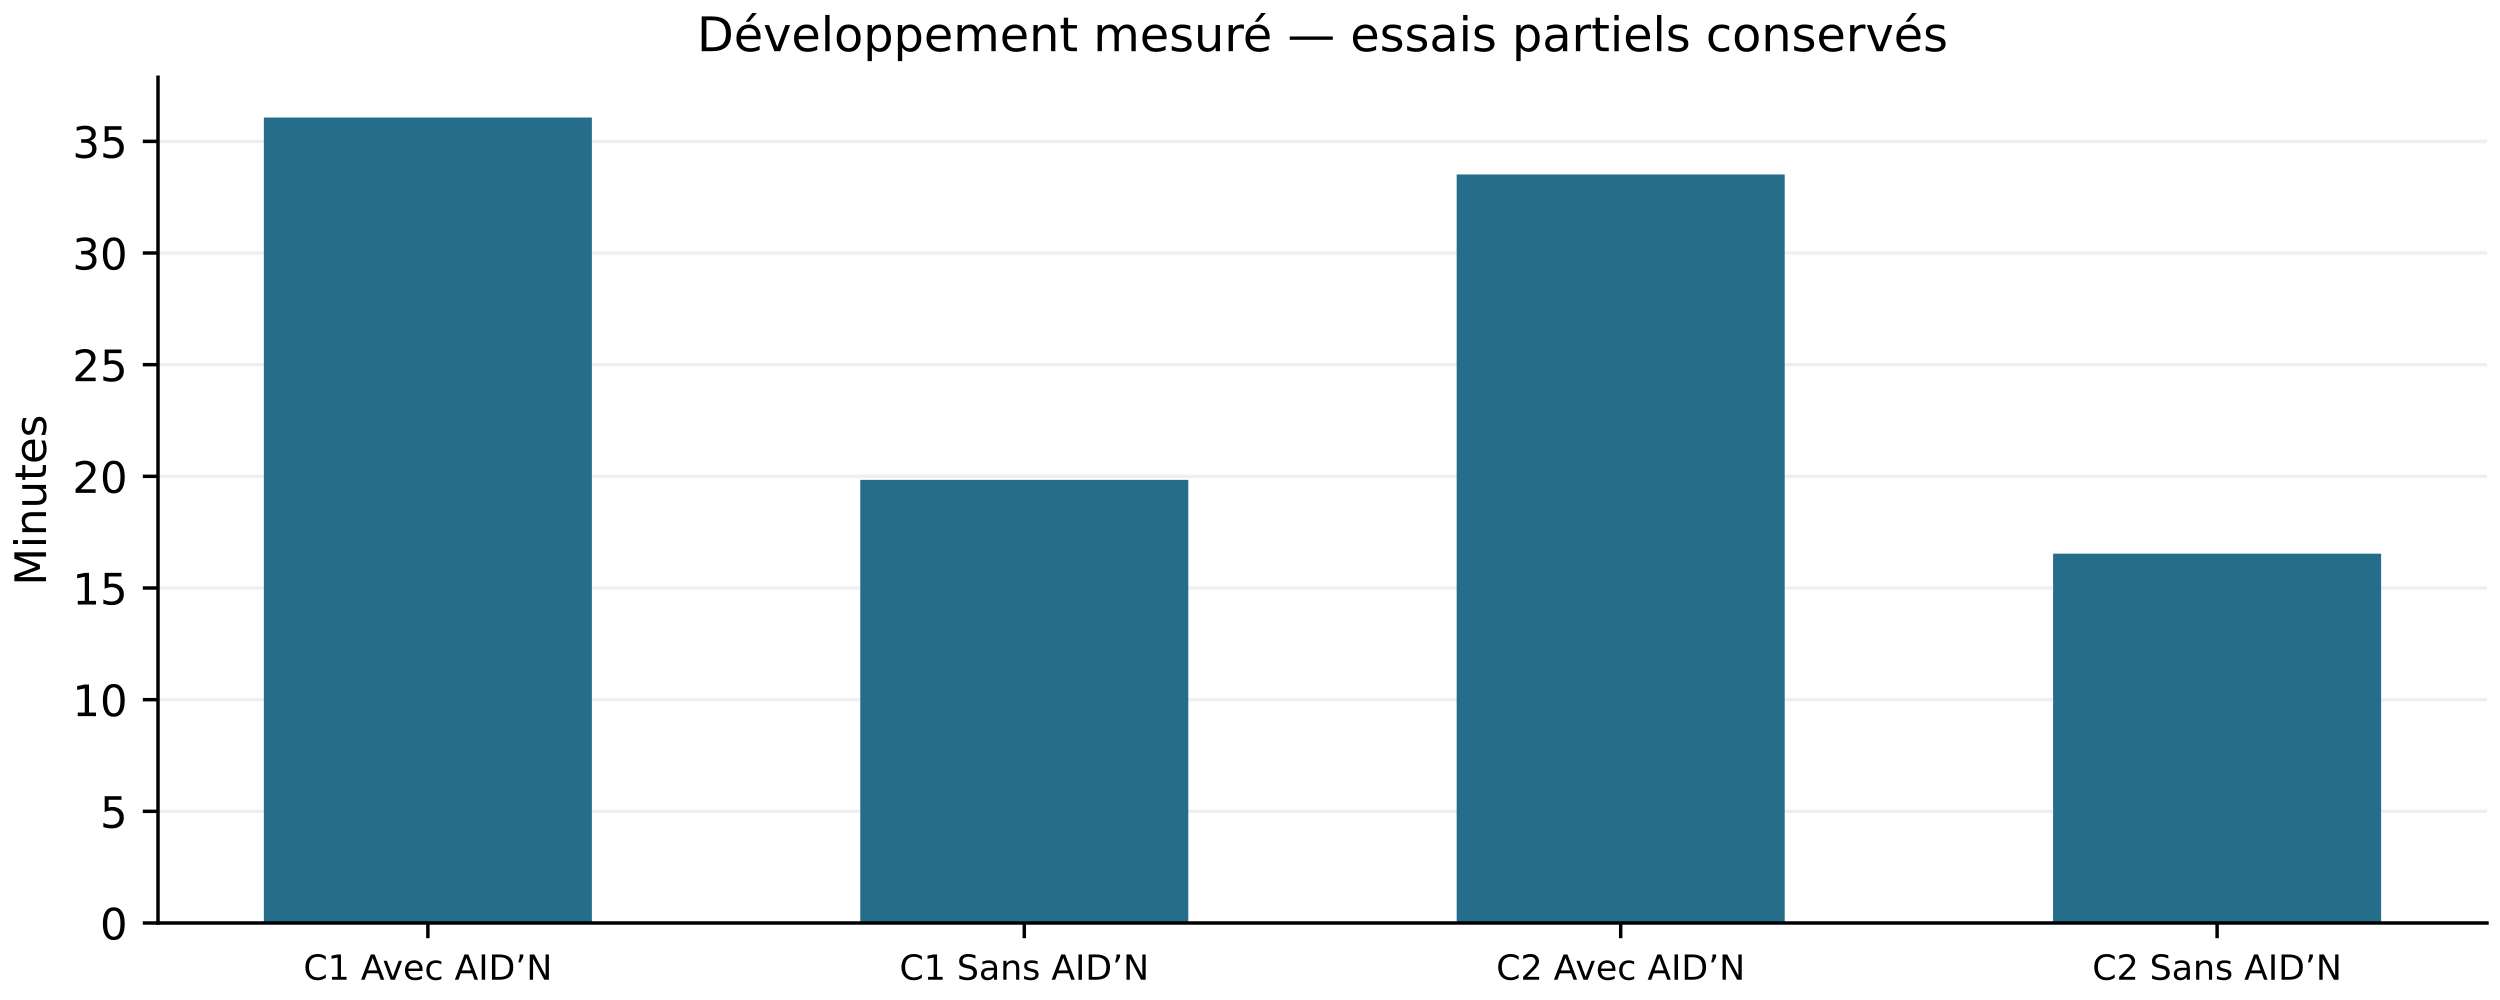
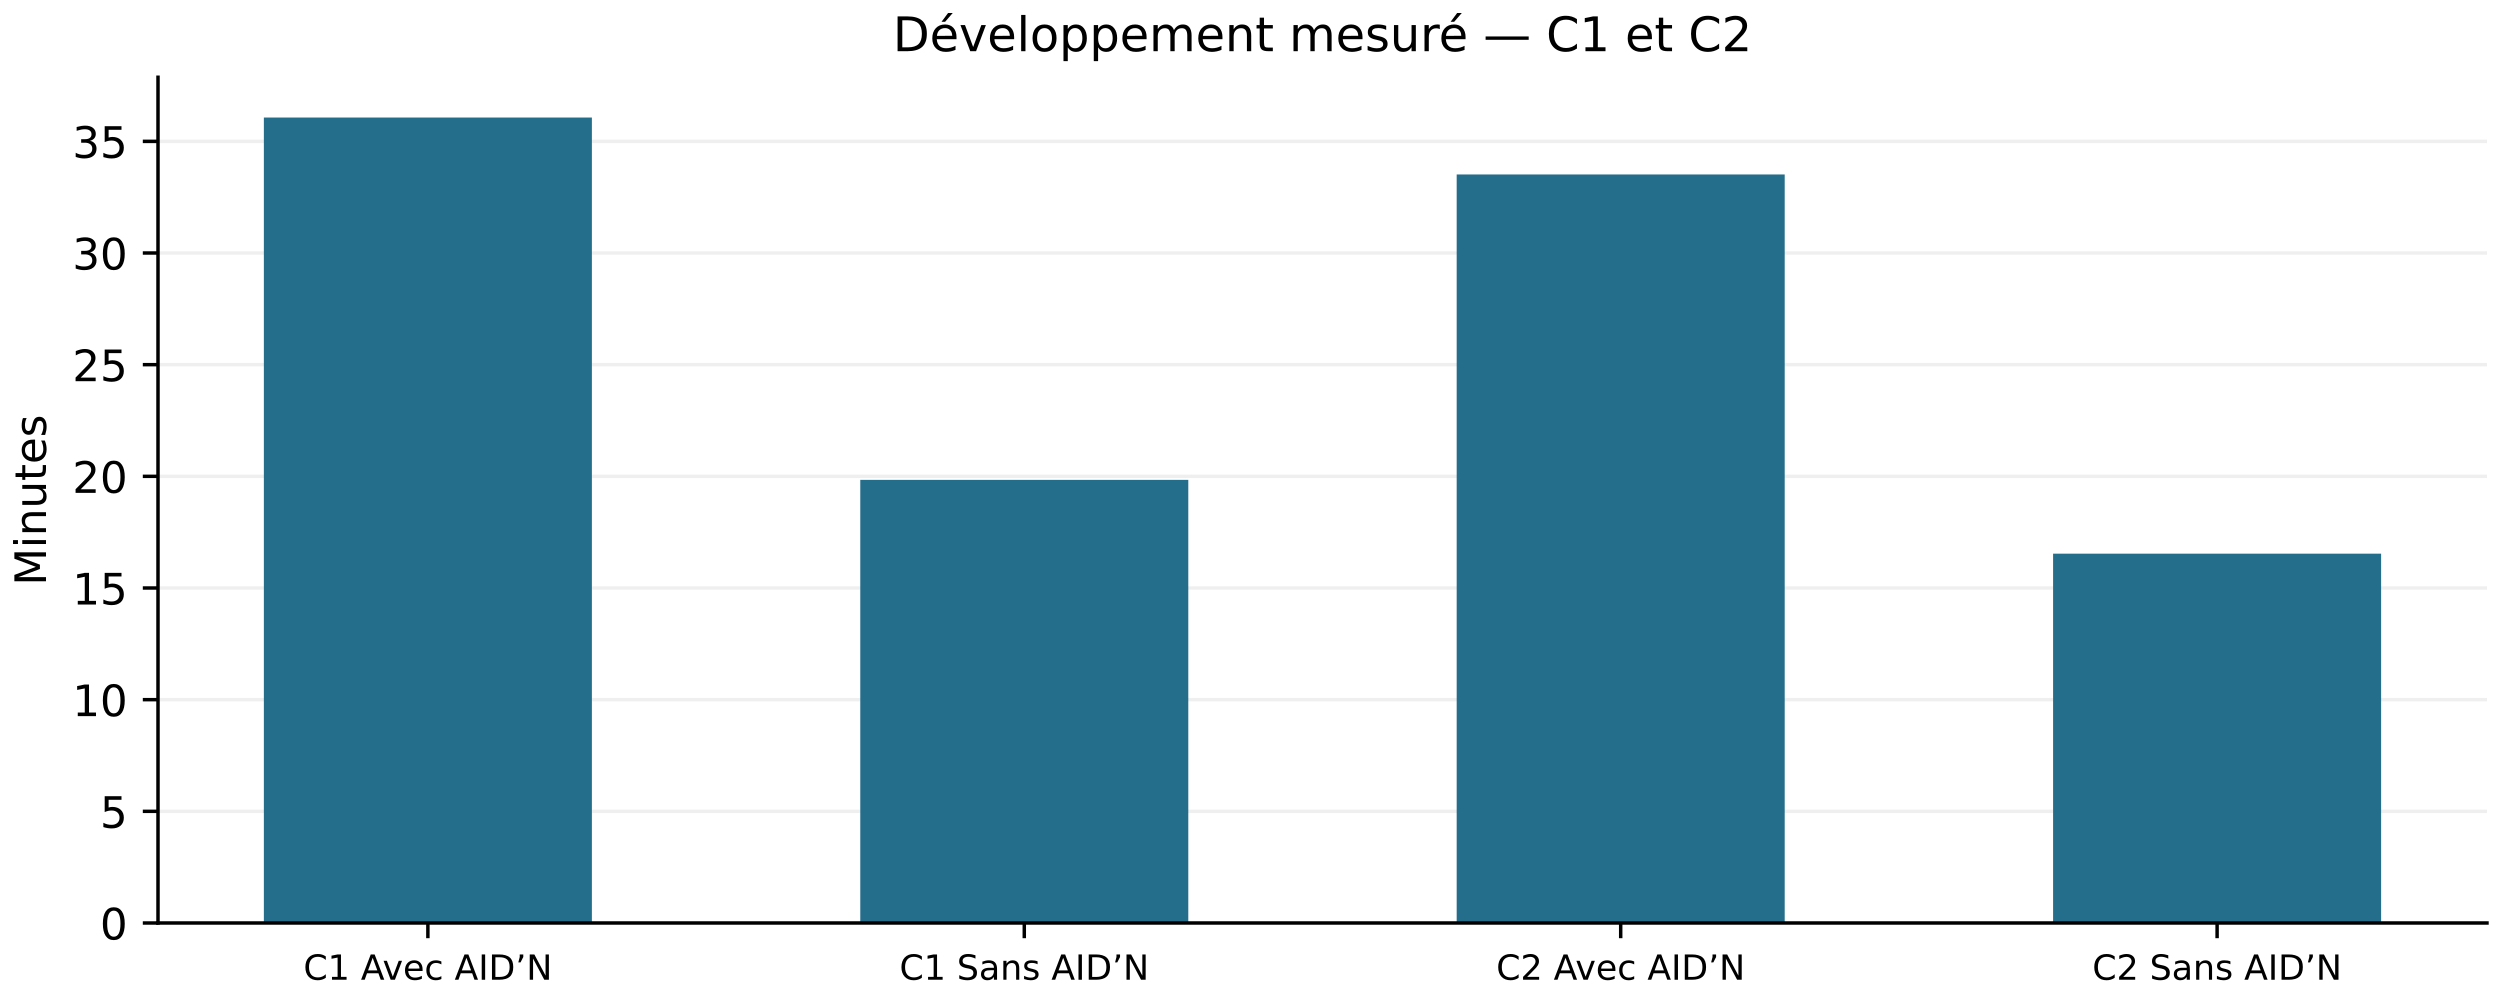
<svg xmlns="http://www.w3.org/2000/svg" xmlns:xlink="http://www.w3.org/1999/xlink" width="576pt" height="230.4pt" viewBox="0 0 576 230.4" version="1.1">
  <defs>
    <style type="text/css">*{stroke-linejoin: round; stroke-linecap: butt}</style>
  </defs>
  <g id="figure_1">
    <g id="patch_1">
      <path d="M 0 230.4 L 576 230.4 L 576 0 L 0 0 z " style="fill: #ffffff" />
    </g>
    <g id="axes_1">
      <g id="patch_2">
        <path d="M 36.403 212.657 L 573 212.657 L 573 17.799 L 36.403 17.799 z " style="fill: #ffffff" />
      </g>
      <g id="matplotlib.axis_1">
        <g id="xtick_1">
          <g id="line2d_1">
            <defs>
-               <path id="m17ff84ce84" d="M 0 0 L 0 3.5 " style="stroke: #000000; stroke-width: 0.8" />
+               <path id="m2334a701d0" d="M 0 0 L 0 3.5 " style="stroke: #000000; stroke-width: 0.8" />
            </defs>
            <g>
-               <use xlink:href="#m17ff84ce84" x="98.583" y="212.657" style="stroke: #000000; stroke-width: 0.8" />
+               <use xlink:href="#m2334a701d0" x="98.583" y="212.657" style="stroke: #000000; stroke-width: 0.8" />
            </g>
          </g>
          <g id="text_1">
            <g transform="translate(69.91259 225.736) scale(0.08 -0.08)">
              <defs>
                <path id="DejaVuSans-43" d="M 4122 4306 L 4122 3641 Q 3803 3938 3442 4084 Q 3081 4231 2675 4231 Q 1875 4231 1450 3742 Q 1025 3253 1025 2328 Q 1025 1406 1450 917 Q 1875 428 2675 428 Q 3081 428 3442 575 Q 3803 722 4122 1019 L 4122 359 Q 3791 134 3420 21 Q 3050 -91 2638 -91 Q 1578 -91 968 557 Q 359 1206 359 2328 Q 359 3453 968 4101 Q 1578 4750 2638 4750 Q 3056 4750 3426 4639 Q 3797 4528 4122 4306 z " transform="scale(0.015625)" />
                <path id="DejaVuSans-31" d="M 794 531 L 1825 531 L 1825 4091 L 703 3866 L 703 4441 L 1819 4666 L 2450 4666 L 2450 531 L 3481 531 L 3481 0 L 794 0 L 794 531 z " transform="scale(0.015625)" />
                <path id="DejaVuSans-20" transform="scale(0.015625)" />
                <path id="DejaVuSans-41" d="M 2188 4044 L 1331 1722 L 3047 1722 L 2188 4044 z M 1831 4666 L 2547 4666 L 4325 0 L 3669 0 L 3244 1197 L 1141 1197 L 716 0 L 50 0 L 1831 4666 z " transform="scale(0.015625)" />
                <path id="DejaVuSans-76" d="M 191 3500 L 800 3500 L 1894 563 L 2988 3500 L 3597 3500 L 2284 0 L 1503 0 L 191 3500 z " transform="scale(0.015625)" />
                <path id="DejaVuSans-65" d="M 3597 1894 L 3597 1613 L 953 1613 Q 991 1019 1311 708 Q 1631 397 2203 397 Q 2534 397 2845 478 Q 3156 559 3463 722 L 3463 178 Q 3153 47 2828 -22 Q 2503 -91 2169 -91 Q 1331 -91 842 396 Q 353 884 353 1716 Q 353 2575 817 3079 Q 1281 3584 2069 3584 Q 2775 3584 3186 3129 Q 3597 2675 3597 1894 z M 3022 2063 Q 3016 2534 2758 2815 Q 2500 3097 2075 3097 Q 1594 3097 1305 2825 Q 1016 2553 972 2059 L 3022 2063 z " transform="scale(0.015625)" />
                <path id="DejaVuSans-63" d="M 3122 3366 L 3122 2828 Q 2878 2963 2633 3030 Q 2388 3097 2138 3097 Q 1578 3097 1268 2742 Q 959 2388 959 1747 Q 959 1106 1268 751 Q 1578 397 2138 397 Q 2388 397 2633 464 Q 2878 531 3122 666 L 3122 134 Q 2881 22 2623 -34 Q 2366 -91 2075 -91 Q 1284 -91 818 406 Q 353 903 353 1747 Q 353 2603 823 3093 Q 1294 3584 2113 3584 Q 2378 3584 2631 3529 Q 2884 3475 3122 3366 z " transform="scale(0.015625)" />
                <path id="DejaVuSans-49" d="M 628 4666 L 1259 4666 L 1259 0 L 628 0 L 628 4666 z " transform="scale(0.015625)" />
                <path id="DejaVuSans-44" d="M 1259 4147 L 1259 519 L 2022 519 Q 2988 519 3436 956 Q 3884 1394 3884 2338 Q 3884 3275 3436 3711 Q 2988 4147 2022 4147 L 1259 4147 z M 628 4666 L 1925 4666 Q 3281 4666 3915 4102 Q 4550 3538 4550 2338 Q 4550 1131 3912 565 Q 3275 0 1925 0 L 628 0 L 628 4666 z " transform="scale(0.015625)" />
                <path id="DejaVuSans-2019" d="M 813 4666 L 1472 4666 L 1472 4191 L 959 3194 L 556 3194 L 813 4191 L 813 4666 z " transform="scale(0.015625)" />
                <path id="DejaVuSans-4e" d="M 628 4666 L 1478 4666 L 3547 763 L 3547 4666 L 4159 4666 L 4159 0 L 3309 0 L 1241 3903 L 1241 0 L 628 0 L 628 4666 z " transform="scale(0.015625)" />
              </defs>
              <use xlink:href="#DejaVuSans-43" />
              <use xlink:href="#DejaVuSans-31" transform="translate(69.82422 0)" />
              <use xlink:href="#DejaVuSans-20" transform="translate(133.4473 0)" />
              <use xlink:href="#DejaVuSans-41" transform="translate(165.2344 0)" />
              <use xlink:href="#DejaVuSans-76" transform="translate(227.7676 0)" />
              <use xlink:href="#DejaVuSans-65" transform="translate(286.9473 0)" />
              <use xlink:href="#DejaVuSans-63" transform="translate(348.4707 0)" />
              <use xlink:href="#DejaVuSans-20" transform="translate(403.4512 0)" />
              <use xlink:href="#DejaVuSans-41" transform="translate(435.2383 0)" />
              <use xlink:href="#DejaVuSans-49" transform="translate(503.6465 0)" />
              <use xlink:href="#DejaVuSans-44" transform="translate(533.1387 0)" />
              <use xlink:href="#DejaVuSans-2019" transform="translate(610.1406 0)" />
              <use xlink:href="#DejaVuSans-4e" transform="translate(641.9277 0)" />
            </g>
          </g>
        </g>
        <g id="xtick_2">
          <g id="line2d_2">
            <g>
-               <use xlink:href="#m17ff84ce84" x="235.995" y="212.657" style="stroke: #000000; stroke-width: 0.8" />
+               <use xlink:href="#m2334a701d0" x="235.995" y="212.657" style="stroke: #000000; stroke-width: 0.8" />
            </g>
          </g>
          <g id="text_2">
            <g transform="translate(207.2452 225.736) scale(0.08 -0.08)">
              <defs>
                <path id="DejaVuSans-53" d="M 3425 4513 L 3425 3897 Q 3066 4069 2747 4153 Q 2428 4238 2131 4238 Q 1616 4238 1336 4038 Q 1056 3838 1056 3469 Q 1056 3159 1242 3001 Q 1428 2844 1947 2747 L 2328 2669 Q 3034 2534 3370 2195 Q 3706 1856 3706 1288 Q 3706 609 3251 259 Q 2797 -91 1919 -91 Q 1588 -91 1214 -16 Q 841 59 441 206 L 441 856 Q 825 641 1194 531 Q 1563 422 1919 422 Q 2459 422 2753 634 Q 3047 847 3047 1241 Q 3047 1584 2836 1778 Q 2625 1972 2144 2069 L 1759 2144 Q 1053 2284 737 2584 Q 422 2884 422 3419 Q 422 4038 858 4394 Q 1294 4750 2059 4750 Q 2388 4750 2728 4690 Q 3069 4631 3425 4513 z " transform="scale(0.015625)" />
                <path id="DejaVuSans-61" d="M 2194 1759 Q 1497 1759 1228 1600 Q 959 1441 959 1056 Q 959 750 1161 570 Q 1363 391 1709 391 Q 2188 391 2477 730 Q 2766 1069 2766 1631 L 2766 1759 L 2194 1759 z M 3341 1997 L 3341 0 L 2766 0 L 2766 531 Q 2569 213 2275 61 Q 1981 -91 1556 -91 Q 1019 -91 701 211 Q 384 513 384 1019 Q 384 1609 779 1909 Q 1175 2209 1959 2209 L 2766 2209 L 2766 2266 Q 2766 2663 2505 2880 Q 2244 3097 1772 3097 Q 1472 3097 1187 3025 Q 903 2953 641 2809 L 641 3341 Q 956 3463 1253 3523 Q 1550 3584 1831 3584 Q 2591 3584 2966 3190 Q 3341 2797 3341 1997 z " transform="scale(0.015625)" />
                <path id="DejaVuSans-6e" d="M 3513 2113 L 3513 0 L 2938 0 L 2938 2094 Q 2938 2591 2744 2837 Q 2550 3084 2163 3084 Q 1697 3084 1428 2787 Q 1159 2491 1159 1978 L 1159 0 L 581 0 L 581 3500 L 1159 3500 L 1159 2956 Q 1366 3272 1645 3428 Q 1925 3584 2291 3584 Q 2894 3584 3203 3211 Q 3513 2838 3513 2113 z " transform="scale(0.015625)" />
                <path id="DejaVuSans-73" d="M 2834 3397 L 2834 2853 Q 2591 2978 2328 3040 Q 2066 3103 1784 3103 Q 1356 3103 1142 2972 Q 928 2841 928 2578 Q 928 2378 1081 2264 Q 1234 2150 1697 2047 L 1894 2003 Q 2506 1872 2764 1633 Q 3022 1394 3022 966 Q 3022 478 2636 193 Q 2250 -91 1575 -91 Q 1294 -91 989 -36 Q 684 19 347 128 L 347 722 Q 666 556 975 473 Q 1284 391 1588 391 Q 1994 391 2212 530 Q 2431 669 2431 922 Q 2431 1156 2273 1281 Q 2116 1406 1581 1522 L 1381 1569 Q 847 1681 609 1914 Q 372 2147 372 2553 Q 372 3047 722 3315 Q 1072 3584 1716 3584 Q 2034 3584 2315 3537 Q 2597 3491 2834 3397 z " transform="scale(0.015625)" />
              </defs>
              <use xlink:href="#DejaVuSans-43" />
              <use xlink:href="#DejaVuSans-31" transform="translate(69.82422 0)" />
              <use xlink:href="#DejaVuSans-20" transform="translate(133.4473 0)" />
              <use xlink:href="#DejaVuSans-53" transform="translate(165.2344 0)" />
              <use xlink:href="#DejaVuSans-61" transform="translate(228.7109 0)" />
              <use xlink:href="#DejaVuSans-6e" transform="translate(289.9902 0)" />
              <use xlink:href="#DejaVuSans-73" transform="translate(353.3691 0)" />
              <use xlink:href="#DejaVuSans-20" transform="translate(405.4688 0)" />
              <use xlink:href="#DejaVuSans-41" transform="translate(437.2559 0)" />
              <use xlink:href="#DejaVuSans-49" transform="translate(505.6641 0)" />
              <use xlink:href="#DejaVuSans-44" transform="translate(535.1562 0)" />
              <use xlink:href="#DejaVuSans-2019" transform="translate(612.1582 0)" />
              <use xlink:href="#DejaVuSans-4e" transform="translate(643.9453 0)" />
            </g>
          </g>
        </g>
        <g id="xtick_3">
          <g id="line2d_3">
            <g>
-               <use xlink:href="#m17ff84ce84" x="373.408" y="212.657" style="stroke: #000000; stroke-width: 0.8" />
+               <use xlink:href="#m2334a701d0" x="373.408" y="212.657" style="stroke: #000000; stroke-width: 0.8" />
            </g>
          </g>
          <g id="text_3">
            <g transform="translate(344.7379 225.736) scale(0.08 -0.08)">
              <defs>
                <path id="DejaVuSans-32" d="M 1228 531 L 3431 531 L 3431 0 L 469 0 L 469 531 Q 828 903 1448 1529 Q 2069 2156 2228 2338 Q 2531 2678 2651 2914 Q 2772 3150 2772 3378 Q 2772 3750 2511 3984 Q 2250 4219 1831 4219 Q 1534 4219 1204 4116 Q 875 4013 500 3803 L 500 4441 Q 881 4594 1212 4672 Q 1544 4750 1819 4750 Q 2544 4750 2975 4387 Q 3406 4025 3406 3419 Q 3406 3131 3298 2873 Q 3191 2616 2906 2266 Q 2828 2175 2409 1742 Q 1991 1309 1228 531 z " transform="scale(0.015625)" />
              </defs>
              <use xlink:href="#DejaVuSans-43" />
              <use xlink:href="#DejaVuSans-32" transform="translate(69.82422 0)" />
              <use xlink:href="#DejaVuSans-20" transform="translate(133.4473 0)" />
              <use xlink:href="#DejaVuSans-41" transform="translate(165.2344 0)" />
              <use xlink:href="#DejaVuSans-76" transform="translate(227.7676 0)" />
              <use xlink:href="#DejaVuSans-65" transform="translate(286.9473 0)" />
              <use xlink:href="#DejaVuSans-63" transform="translate(348.4707 0)" />
              <use xlink:href="#DejaVuSans-20" transform="translate(403.4512 0)" />
              <use xlink:href="#DejaVuSans-41" transform="translate(435.2383 0)" />
              <use xlink:href="#DejaVuSans-49" transform="translate(503.6465 0)" />
              <use xlink:href="#DejaVuSans-44" transform="translate(533.1387 0)" />
              <use xlink:href="#DejaVuSans-2019" transform="translate(610.1406 0)" />
              <use xlink:href="#DejaVuSans-4e" transform="translate(641.9277 0)" />
            </g>
          </g>
        </g>
        <g id="xtick_4">
          <g id="line2d_4">
            <g>
-               <use xlink:href="#m17ff84ce84" x="510.821" y="212.657" style="stroke: #000000; stroke-width: 0.8" />
+               <use xlink:href="#m2334a701d0" x="510.821" y="212.657" style="stroke: #000000; stroke-width: 0.8" />
            </g>
          </g>
          <g id="text_4">
            <g transform="translate(482.0705 225.736) scale(0.08 -0.08)">
              <use xlink:href="#DejaVuSans-43" />
              <use xlink:href="#DejaVuSans-32" transform="translate(69.82422 0)" />
              <use xlink:href="#DejaVuSans-20" transform="translate(133.4473 0)" />
              <use xlink:href="#DejaVuSans-53" transform="translate(165.2344 0)" />
              <use xlink:href="#DejaVuSans-61" transform="translate(228.7109 0)" />
              <use xlink:href="#DejaVuSans-6e" transform="translate(289.9902 0)" />
              <use xlink:href="#DejaVuSans-73" transform="translate(353.3691 0)" />
              <use xlink:href="#DejaVuSans-20" transform="translate(405.4688 0)" />
              <use xlink:href="#DejaVuSans-41" transform="translate(437.2559 0)" />
              <use xlink:href="#DejaVuSans-49" transform="translate(505.6641 0)" />
              <use xlink:href="#DejaVuSans-44" transform="translate(535.1562 0)" />
              <use xlink:href="#DejaVuSans-2019" transform="translate(612.1582 0)" />
              <use xlink:href="#DejaVuSans-4e" transform="translate(643.9453 0)" />
            </g>
          </g>
        </g>
      </g>
      <g id="matplotlib.axis_2">
        <g id="ytick_1">
          <g id="line2d_5">
-             <path d="M 36.403 212.657 L 573 212.657 " clip-path="url(#pef01d16ba6)" style="fill: none; stroke: #b0b0b0; stroke-opacity: 0.2; stroke-width: 0.8; stroke-linecap: square" />
+             <path d="M 36.403 212.657 L 573 212.657 " clip-path="url(#p0fa776d93b)" style="fill: none; stroke: #b0b0b0; stroke-opacity: 0.2; stroke-width: 0.8; stroke-linecap: square" />
          </g>
          <g id="line2d_6">
            <defs>
-               <path id="m86c714212e" d="M 0 0 L -3.5 0 " style="stroke: #000000; stroke-width: 0.8" />
+               <path id="mff240173d2" d="M 0 0 L -3.5 0 " style="stroke: #000000; stroke-width: 0.8" />
            </defs>
            <g>
-               <use xlink:href="#m86c714212e" x="36.403" y="212.657" style="stroke: #000000; stroke-width: 0.8" />
+               <use xlink:href="#mff240173d2" x="36.403" y="212.657" style="stroke: #000000; stroke-width: 0.8" />
            </g>
          </g>
          <g id="text_5">
            <g transform="translate(23.04087 216.4565) scale(0.1 -0.1)">
              <defs>
                <path id="DejaVuSans-30" d="M 2034 4250 Q 1547 4250 1301 3770 Q 1056 3291 1056 2328 Q 1056 1369 1301 889 Q 1547 409 2034 409 Q 2525 409 2770 889 Q 3016 1369 3016 2328 Q 3016 3291 2770 3770 Q 2525 4250 2034 4250 z M 2034 4750 Q 2819 4750 3233 4129 Q 3647 3509 3647 2328 Q 3647 1150 3233 529 Q 2819 -91 2034 -91 Q 1250 -91 836 529 Q 422 1150 422 2328 Q 422 3509 836 4129 Q 1250 4750 2034 4750 z " transform="scale(0.015625)" />
              </defs>
              <use xlink:href="#DejaVuSans-30" />
            </g>
          </g>
        </g>
        <g id="ytick_2">
          <g id="line2d_7">
-             <path d="M 36.403 186.931 L 573 186.931 " clip-path="url(#pef01d16ba6)" style="fill: none; stroke: #b0b0b0; stroke-opacity: 0.2; stroke-width: 0.8; stroke-linecap: square" />
+             <path d="M 36.403 186.931 L 573 186.931 " clip-path="url(#p0fa776d93b)" style="fill: none; stroke: #b0b0b0; stroke-opacity: 0.2; stroke-width: 0.8; stroke-linecap: square" />
          </g>
          <g id="line2d_8">
            <g>
-               <use xlink:href="#m86c714212e" x="36.403" y="186.931" style="stroke: #000000; stroke-width: 0.8" />
+               <use xlink:href="#mff240173d2" x="36.403" y="186.931" style="stroke: #000000; stroke-width: 0.8" />
            </g>
          </g>
          <g id="text_6">
            <g transform="translate(23.04087 190.7298) scale(0.1 -0.1)">
              <defs>
                <path id="DejaVuSans-35" d="M 691 4666 L 3169 4666 L 3169 4134 L 1269 4134 L 1269 2991 Q 1406 3038 1543 3061 Q 1681 3084 1819 3084 Q 2600 3084 3056 2656 Q 3513 2228 3513 1497 Q 3513 744 3044 326 Q 2575 -91 1722 -91 Q 1428 -91 1123 -41 Q 819 9 494 109 L 494 744 Q 775 591 1075 516 Q 1375 441 1709 441 Q 2250 441 2565 725 Q 2881 1009 2881 1497 Q 2881 1984 2565 2268 Q 2250 2553 1709 2553 Q 1456 2553 1204 2497 Q 953 2441 691 2322 L 691 4666 z " transform="scale(0.015625)" />
              </defs>
              <use xlink:href="#DejaVuSans-35" />
            </g>
          </g>
        </g>
        <g id="ytick_3">
          <g id="line2d_9">
-             <path d="M 36.403 161.204 L 573 161.204 " clip-path="url(#pef01d16ba6)" style="fill: none; stroke: #b0b0b0; stroke-opacity: 0.2; stroke-width: 0.8; stroke-linecap: square" />
+             <path d="M 36.403 161.204 L 573 161.204 " clip-path="url(#p0fa776d93b)" style="fill: none; stroke: #b0b0b0; stroke-opacity: 0.2; stroke-width: 0.8; stroke-linecap: square" />
          </g>
          <g id="line2d_10">
            <g>
-               <use xlink:href="#m86c714212e" x="36.403" y="161.204" style="stroke: #000000; stroke-width: 0.8" />
+               <use xlink:href="#mff240173d2" x="36.403" y="161.204" style="stroke: #000000; stroke-width: 0.8" />
            </g>
          </g>
          <g id="text_7">
            <g transform="translate(16.67836 165.0031) scale(0.1 -0.1)">
              <use xlink:href="#DejaVuSans-31" />
              <use xlink:href="#DejaVuSans-30" transform="translate(63.62305 0)" />
            </g>
          </g>
        </g>
        <g id="ytick_4">
          <g id="line2d_11">
-             <path d="M 36.403 135.477 L 573 135.477 " clip-path="url(#pef01d16ba6)" style="fill: none; stroke: #b0b0b0; stroke-opacity: 0.2; stroke-width: 0.8; stroke-linecap: square" />
+             <path d="M 36.403 135.477 L 573 135.477 " clip-path="url(#p0fa776d93b)" style="fill: none; stroke: #b0b0b0; stroke-opacity: 0.2; stroke-width: 0.8; stroke-linecap: square" />
          </g>
          <g id="line2d_12">
            <g>
-               <use xlink:href="#m86c714212e" x="36.403" y="135.477" style="stroke: #000000; stroke-width: 0.8" />
+               <use xlink:href="#mff240173d2" x="36.403" y="135.477" style="stroke: #000000; stroke-width: 0.8" />
            </g>
          </g>
          <g id="text_8">
            <g transform="translate(16.67836 139.2764) scale(0.1 -0.1)">
              <use xlink:href="#DejaVuSans-31" />
              <use xlink:href="#DejaVuSans-35" transform="translate(63.62305 0)" />
            </g>
          </g>
        </g>
        <g id="ytick_5">
          <g id="line2d_13">
-             <path d="M 36.403 109.751 L 573 109.751 " clip-path="url(#pef01d16ba6)" style="fill: none; stroke: #b0b0b0; stroke-opacity: 0.2; stroke-width: 0.8; stroke-linecap: square" />
+             <path d="M 36.403 109.751 L 573 109.751 " clip-path="url(#p0fa776d93b)" style="fill: none; stroke: #b0b0b0; stroke-opacity: 0.2; stroke-width: 0.8; stroke-linecap: square" />
          </g>
          <g id="line2d_14">
            <g>
-               <use xlink:href="#m86c714212e" x="36.403" y="109.751" style="stroke: #000000; stroke-width: 0.8" />
+               <use xlink:href="#mff240173d2" x="36.403" y="109.751" style="stroke: #000000; stroke-width: 0.8" />
            </g>
          </g>
          <g id="text_9">
            <g transform="translate(16.67836 113.5498) scale(0.1 -0.1)">
              <use xlink:href="#DejaVuSans-32" />
              <use xlink:href="#DejaVuSans-30" transform="translate(63.62305 0)" />
            </g>
          </g>
        </g>
        <g id="ytick_6">
          <g id="line2d_15">
-             <path d="M 36.403 84.024 L 573 84.024 " clip-path="url(#pef01d16ba6)" style="fill: none; stroke: #b0b0b0; stroke-opacity: 0.2; stroke-width: 0.8; stroke-linecap: square" />
+             <path d="M 36.403 84.024 L 573 84.024 " clip-path="url(#p0fa776d93b)" style="fill: none; stroke: #b0b0b0; stroke-opacity: 0.2; stroke-width: 0.8; stroke-linecap: square" />
          </g>
          <g id="line2d_16">
            <g>
-               <use xlink:href="#m86c714212e" x="36.403" y="84.024" style="stroke: #000000; stroke-width: 0.8" />
+               <use xlink:href="#mff240173d2" x="36.403" y="84.024" style="stroke: #000000; stroke-width: 0.8" />
            </g>
          </g>
          <g id="text_10">
            <g transform="translate(16.67836 87.82309) scale(0.1 -0.1)">
              <use xlink:href="#DejaVuSans-32" />
              <use xlink:href="#DejaVuSans-35" transform="translate(63.62305 0)" />
            </g>
          </g>
        </g>
        <g id="ytick_7">
          <g id="line2d_17">
-             <path d="M 36.403 58.297 L 573 58.297 " clip-path="url(#pef01d16ba6)" style="fill: none; stroke: #b0b0b0; stroke-opacity: 0.2; stroke-width: 0.8; stroke-linecap: square" />
+             <path d="M 36.403 58.297 L 573 58.297 " clip-path="url(#p0fa776d93b)" style="fill: none; stroke: #b0b0b0; stroke-opacity: 0.2; stroke-width: 0.8; stroke-linecap: square" />
          </g>
          <g id="line2d_18">
            <g>
-               <use xlink:href="#m86c714212e" x="36.403" y="58.297" style="stroke: #000000; stroke-width: 0.8" />
+               <use xlink:href="#mff240173d2" x="36.403" y="58.297" style="stroke: #000000; stroke-width: 0.8" />
            </g>
          </g>
          <g id="text_11">
            <g transform="translate(16.67836 62.09642) scale(0.1 -0.1)">
              <defs>
                <path id="DejaVuSans-33" d="M 2597 2516 Q 3050 2419 3304 2112 Q 3559 1806 3559 1356 Q 3559 666 3084 287 Q 2609 -91 1734 -91 Q 1441 -91 1130 -33 Q 819 25 488 141 L 488 750 Q 750 597 1062 519 Q 1375 441 1716 441 Q 2309 441 2620 675 Q 2931 909 2931 1356 Q 2931 1769 2642 2001 Q 2353 2234 1838 2234 L 1294 2234 L 1294 2753 L 1863 2753 Q 2328 2753 2575 2939 Q 2822 3125 2822 3475 Q 2822 3834 2567 4026 Q 2313 4219 1838 4219 Q 1578 4219 1281 4162 Q 984 4106 628 3988 L 628 4550 Q 988 4650 1302 4700 Q 1616 4750 1894 4750 Q 2613 4750 3031 4423 Q 3450 4097 3450 3541 Q 3450 3153 3228 2886 Q 3006 2619 2597 2516 z " transform="scale(0.015625)" />
              </defs>
              <use xlink:href="#DejaVuSans-33" />
              <use xlink:href="#DejaVuSans-30" transform="translate(63.62305 0)" />
            </g>
          </g>
        </g>
        <g id="ytick_8">
          <g id="line2d_19">
-             <path d="M 36.403 32.571 L 573 32.571 " clip-path="url(#pef01d16ba6)" style="fill: none; stroke: #b0b0b0; stroke-opacity: 0.2; stroke-width: 0.8; stroke-linecap: square" />
+             <path d="M 36.403 32.571 L 573 32.571 " clip-path="url(#p0fa776d93b)" style="fill: none; stroke: #b0b0b0; stroke-opacity: 0.2; stroke-width: 0.8; stroke-linecap: square" />
          </g>
          <g id="line2d_20">
            <g>
-               <use xlink:href="#m86c714212e" x="36.403" y="32.571" style="stroke: #000000; stroke-width: 0.8" />
+               <use xlink:href="#mff240173d2" x="36.403" y="32.571" style="stroke: #000000; stroke-width: 0.8" />
            </g>
          </g>
          <g id="text_12">
            <g transform="translate(16.67836 36.36974) scale(0.1 -0.1)">
              <use xlink:href="#DejaVuSans-33" />
              <use xlink:href="#DejaVuSans-35" transform="translate(63.62305 0)" />
            </g>
          </g>
        </g>
        <g id="text_13">
          <g transform="translate(10.59868 134.9099) rotate(-90) scale(0.1 -0.1)">
            <defs>
              <path id="DejaVuSans-4d" d="M 628 4666 L 1569 4666 L 2759 1491 L 3956 4666 L 4897 4666 L 4897 0 L 4281 0 L 4281 4097 L 3078 897 L 2444 897 L 1241 4097 L 1241 0 L 628 0 L 628 4666 z " transform="scale(0.015625)" />
              <path id="DejaVuSans-69" d="M 603 3500 L 1178 3500 L 1178 0 L 603 0 L 603 3500 z M 603 4863 L 1178 4863 L 1178 4134 L 603 4134 L 603 4863 z " transform="scale(0.015625)" />
              <path id="DejaVuSans-75" d="M 544 1381 L 544 3500 L 1119 3500 L 1119 1403 Q 1119 906 1312 657 Q 1506 409 1894 409 Q 2359 409 2629 706 Q 2900 1003 2900 1516 L 2900 3500 L 3475 3500 L 3475 0 L 2900 0 L 2900 538 Q 2691 219 2414 64 Q 2138 -91 1772 -91 Q 1169 -91 856 284 Q 544 659 544 1381 z M 1991 3584 L 1991 3584 z " transform="scale(0.015625)" />
              <path id="DejaVuSans-74" d="M 1172 4494 L 1172 3500 L 2356 3500 L 2356 3053 L 1172 3053 L 1172 1153 Q 1172 725 1289 603 Q 1406 481 1766 481 L 2356 481 L 2356 0 L 1766 0 Q 1100 0 847 248 Q 594 497 594 1153 L 594 3053 L 172 3053 L 172 3500 L 594 3500 L 594 4494 L 1172 4494 z " transform="scale(0.015625)" />
            </defs>
            <use xlink:href="#DejaVuSans-4d" />
            <use xlink:href="#DejaVuSans-69" transform="translate(86.2793 0)" />
            <use xlink:href="#DejaVuSans-6e" transform="translate(114.0625 0)" />
            <use xlink:href="#DejaVuSans-75" transform="translate(177.4414 0)" />
            <use xlink:href="#DejaVuSans-74" transform="translate(240.8203 0)" />
            <use xlink:href="#DejaVuSans-65" transform="translate(280.0293 0)" />
            <use xlink:href="#DejaVuSans-73" transform="translate(341.5527 0)" />
          </g>
        </g>
      </g>
      <g id="patch_3">
-         <path d="M 60.794 212.657 L 136.371 212.657 L 136.371 27.078 L 60.794 27.078 z " clip-path="url(#pef01d16ba6)" style="fill: #246d8b" />
+         <path d="M 60.794 212.657 L 136.371 212.657 L 136.371 27.078 L 60.794 27.078 z " clip-path="url(#p0fa776d93b)" style="fill: #246d8b" />
      </g>
      <g id="patch_4">
-         <path d="M 198.207 212.657 L 273.784 212.657 L 273.784 110.562 L 198.207 110.562 z " clip-path="url(#pef01d16ba6)" style="fill: #246d8b" />
+         <path d="M 198.207 212.657 L 273.784 212.657 L 273.784 110.562 L 198.207 110.562 z " clip-path="url(#p0fa776d93b)" style="fill: #246d8b" />
      </g>
      <g id="patch_5">
-         <path d="M 335.619 212.657 L 411.196 212.657 L 411.196 40.204 L 335.619 40.204 z " clip-path="url(#pef01d16ba6)" style="fill: #246d8b" />
+         <path d="M 335.619 212.657 L 411.196 212.657 L 411.196 40.204 L 335.619 40.204 z " clip-path="url(#p0fa776d93b)" style="fill: #246d8b" />
      </g>
      <g id="patch_6">
-         <path d="M 473.032 212.657 L 548.609 212.657 L 548.609 127.561 L 473.032 127.561 z " clip-path="url(#pef01d16ba6)" style="fill: #246d8b" />
+         <path d="M 473.032 212.657 L 548.609 212.657 L 548.609 127.561 L 473.032 127.561 z " clip-path="url(#p0fa776d93b)" style="fill: #246d8b" />
      </g>
      <g id="patch_7">
        <path d="M 36.403 212.657 L 36.403 17.799 " style="fill: none; stroke: #000000; stroke-width: 0.8; stroke-linejoin: miter; stroke-linecap: square" />
      </g>
      <g id="patch_8">
        <path d="M 36.403 212.657 L 573 212.657 " style="fill: none; stroke: #000000; stroke-width: 0.8; stroke-linejoin: miter; stroke-linecap: square" />
      </g>
      <g id="text_14">
-         <g transform="translate(160.5921 11.79852) scale(0.11 -0.11)">
+         <g transform="translate(205.7248 11.79852) scale(0.11 -0.11)">
          <defs>
            <path id="DejaVuSans-e9" d="M 3597 1894 L 3597 1613 L 953 1613 Q 991 1019 1311 708 Q 1631 397 2203 397 Q 2534 397 2845 478 Q 3156 559 3463 722 L 3463 178 Q 3153 47 2828 -22 Q 2503 -91 2169 -91 Q 1331 -91 842 396 Q 353 884 353 1716 Q 353 2575 817 3079 Q 1281 3584 2069 3584 Q 2775 3584 3186 3129 Q 3597 2675 3597 1894 z M 3022 2063 Q 3016 2534 2758 2815 Q 2500 3097 2075 3097 Q 1594 3097 1305 2825 Q 1016 2553 972 2059 L 3022 2063 z M 2466 5119 L 3088 5119 L 2070 3944 L 1591 3944 L 2466 5119 z " transform="scale(0.015625)" />
            <path id="DejaVuSans-6c" d="M 603 4863 L 1178 4863 L 1178 0 L 603 0 L 603 4863 z " transform="scale(0.015625)" />
            <path id="DejaVuSans-6f" d="M 1959 3097 Q 1497 3097 1228 2736 Q 959 2375 959 1747 Q 959 1119 1226 758 Q 1494 397 1959 397 Q 2419 397 2687 759 Q 2956 1122 2956 1747 Q 2956 2369 2687 2733 Q 2419 3097 1959 3097 z M 1959 3584 Q 2709 3584 3137 3096 Q 3566 2609 3566 1747 Q 3566 888 3137 398 Q 2709 -91 1959 -91 Q 1206 -91 779 398 Q 353 888 353 1747 Q 353 2609 779 3096 Q 1206 3584 1959 3584 z " transform="scale(0.015625)" />
            <path id="DejaVuSans-70" d="M 1159 525 L 1159 -1331 L 581 -1331 L 581 3500 L 1159 3500 L 1159 2969 Q 1341 3281 1617 3432 Q 1894 3584 2278 3584 Q 2916 3584 3314 3078 Q 3713 2572 3713 1747 Q 3713 922 3314 415 Q 2916 -91 2278 -91 Q 1894 -91 1617 61 Q 1341 213 1159 525 z M 3116 1747 Q 3116 2381 2855 2742 Q 2594 3103 2138 3103 Q 1681 3103 1420 2742 Q 1159 2381 1159 1747 Q 1159 1113 1420 752 Q 1681 391 2138 391 Q 2594 391 2855 752 Q 3116 1113 3116 1747 z " transform="scale(0.015625)" />
            <path id="DejaVuSans-6d" d="M 3328 2828 Q 3544 3216 3844 3400 Q 4144 3584 4550 3584 Q 5097 3584 5394 3201 Q 5691 2819 5691 2113 L 5691 0 L 5113 0 L 5113 2094 Q 5113 2597 4934 2840 Q 4756 3084 4391 3084 Q 3944 3084 3684 2787 Q 3425 2491 3425 1978 L 3425 0 L 2847 0 L 2847 2094 Q 2847 2600 2669 2842 Q 2491 3084 2119 3084 Q 1678 3084 1418 2786 Q 1159 2488 1159 1978 L 1159 0 L 581 0 L 581 3500 L 1159 3500 L 1159 2956 Q 1356 3278 1631 3431 Q 1906 3584 2284 3584 Q 2666 3584 2933 3390 Q 3200 3197 3328 2828 z " transform="scale(0.015625)" />
            <path id="DejaVuSans-72" d="M 2631 2963 Q 2534 3019 2420 3045 Q 2306 3072 2169 3072 Q 1681 3072 1420 2755 Q 1159 2438 1159 1844 L 1159 0 L 581 0 L 581 3500 L 1159 3500 L 1159 2956 Q 1341 3275 1631 3429 Q 1922 3584 2338 3584 Q 2397 3584 2469 3576 Q 2541 3569 2628 3553 L 2631 2963 z " transform="scale(0.015625)" />
            <path id="DejaVuSans-2014" d="M 313 1978 L 6088 1978 L 6088 1528 L 313 1528 L 313 1978 z " transform="scale(0.015625)" />
          </defs>
          <use xlink:href="#DejaVuSans-44" />
          <use xlink:href="#DejaVuSans-e9" transform="translate(77.00195 0)" />
          <use xlink:href="#DejaVuSans-76" transform="translate(138.5254 0)" />
          <use xlink:href="#DejaVuSans-65" transform="translate(197.7051 0)" />
          <use xlink:href="#DejaVuSans-6c" transform="translate(259.2285 0)" />
          <use xlink:href="#DejaVuSans-6f" transform="translate(287.0117 0)" />
          <use xlink:href="#DejaVuSans-70" transform="translate(348.1934 0)" />
          <use xlink:href="#DejaVuSans-70" transform="translate(411.6699 0)" />
          <use xlink:href="#DejaVuSans-65" transform="translate(475.1465 0)" />
          <use xlink:href="#DejaVuSans-6d" transform="translate(536.6699 0)" />
          <use xlink:href="#DejaVuSans-65" transform="translate(634.082 0)" />
          <use xlink:href="#DejaVuSans-6e" transform="translate(695.6055 0)" />
          <use xlink:href="#DejaVuSans-74" transform="translate(758.9844 0)" />
          <use xlink:href="#DejaVuSans-20" transform="translate(798.1934 0)" />
          <use xlink:href="#DejaVuSans-6d" transform="translate(829.9805 0)" />
          <use xlink:href="#DejaVuSans-65" transform="translate(927.3926 0)" />
          <use xlink:href="#DejaVuSans-73" transform="translate(988.916 0)" />
          <use xlink:href="#DejaVuSans-75" transform="translate(1041.016 0)" />
          <use xlink:href="#DejaVuSans-72" transform="translate(1104.395 0)" />
          <use xlink:href="#DejaVuSans-e9" transform="translate(1143.258 0)" />
          <use xlink:href="#DejaVuSans-20" transform="translate(1204.781 0)" />
          <use xlink:href="#DejaVuSans-2014" transform="translate(1236.568 0)" />
          <use xlink:href="#DejaVuSans-20" transform="translate(1336.568 0)" />
-           <use xlink:href="#DejaVuSans-65" transform="translate(1368.355 0)" />
-           <use xlink:href="#DejaVuSans-73" transform="translate(1429.879 0)" />
-           <use xlink:href="#DejaVuSans-73" transform="translate(1481.979 0)" />
-           <use xlink:href="#DejaVuSans-61" transform="translate(1534.078 0)" />
-           <use xlink:href="#DejaVuSans-69" transform="translate(1595.357 0)" />
-           <use xlink:href="#DejaVuSans-73" transform="translate(1623.141 0)" />
-           <use xlink:href="#DejaVuSans-20" transform="translate(1675.24 0)" />
-           <use xlink:href="#DejaVuSans-70" transform="translate(1707.027 0)" />
-           <use xlink:href="#DejaVuSans-61" transform="translate(1770.504 0)" />
-           <use xlink:href="#DejaVuSans-72" transform="translate(1831.783 0)" />
-           <use xlink:href="#DejaVuSans-74" transform="translate(1872.896 0)" />
-           <use xlink:href="#DejaVuSans-69" transform="translate(1912.105 0)" />
-           <use xlink:href="#DejaVuSans-65" transform="translate(1939.889 0)" />
-           <use xlink:href="#DejaVuSans-6c" transform="translate(2001.412 0)" />
-           <use xlink:href="#DejaVuSans-73" transform="translate(2029.195 0)" />
-           <use xlink:href="#DejaVuSans-20" transform="translate(2081.295 0)" />
-           <use xlink:href="#DejaVuSans-63" transform="translate(2113.082 0)" />
-           <use xlink:href="#DejaVuSans-6f" transform="translate(2168.062 0)" />
-           <use xlink:href="#DejaVuSans-6e" transform="translate(2229.244 0)" />
-           <use xlink:href="#DejaVuSans-73" transform="translate(2292.623 0)" />
-           <use xlink:href="#DejaVuSans-65" transform="translate(2344.723 0)" />
-           <use xlink:href="#DejaVuSans-72" transform="translate(2406.246 0)" />
-           <use xlink:href="#DejaVuSans-76" transform="translate(2447.359 0)" />
-           <use xlink:href="#DejaVuSans-e9" transform="translate(2506.539 0)" />
-           <use xlink:href="#DejaVuSans-73" transform="translate(2568.062 0)" />
+           <use xlink:href="#DejaVuSans-43" transform="translate(1368.355 0)" />
+           <use xlink:href="#DejaVuSans-31" transform="translate(1438.18 0)" />
+           <use xlink:href="#DejaVuSans-20" transform="translate(1501.803 0)" />
+           <use xlink:href="#DejaVuSans-65" transform="translate(1533.59 0)" />
+           <use xlink:href="#DejaVuSans-74" transform="translate(1595.113 0)" />
+           <use xlink:href="#DejaVuSans-20" transform="translate(1634.322 0)" />
+           <use xlink:href="#DejaVuSans-43" transform="translate(1666.109 0)" />
+           <use xlink:href="#DejaVuSans-32" transform="translate(1735.934 0)" />
        </g>
      </g>
    </g>
  </g>
  <defs>
-     <clipPath id="pef01d16ba6">
+     <clipPath id="p0fa776d93b">
      <rect x="36.403" y="17.799" width="536.596" height="194.859" />
    </clipPath>
  </defs>
</svg>
